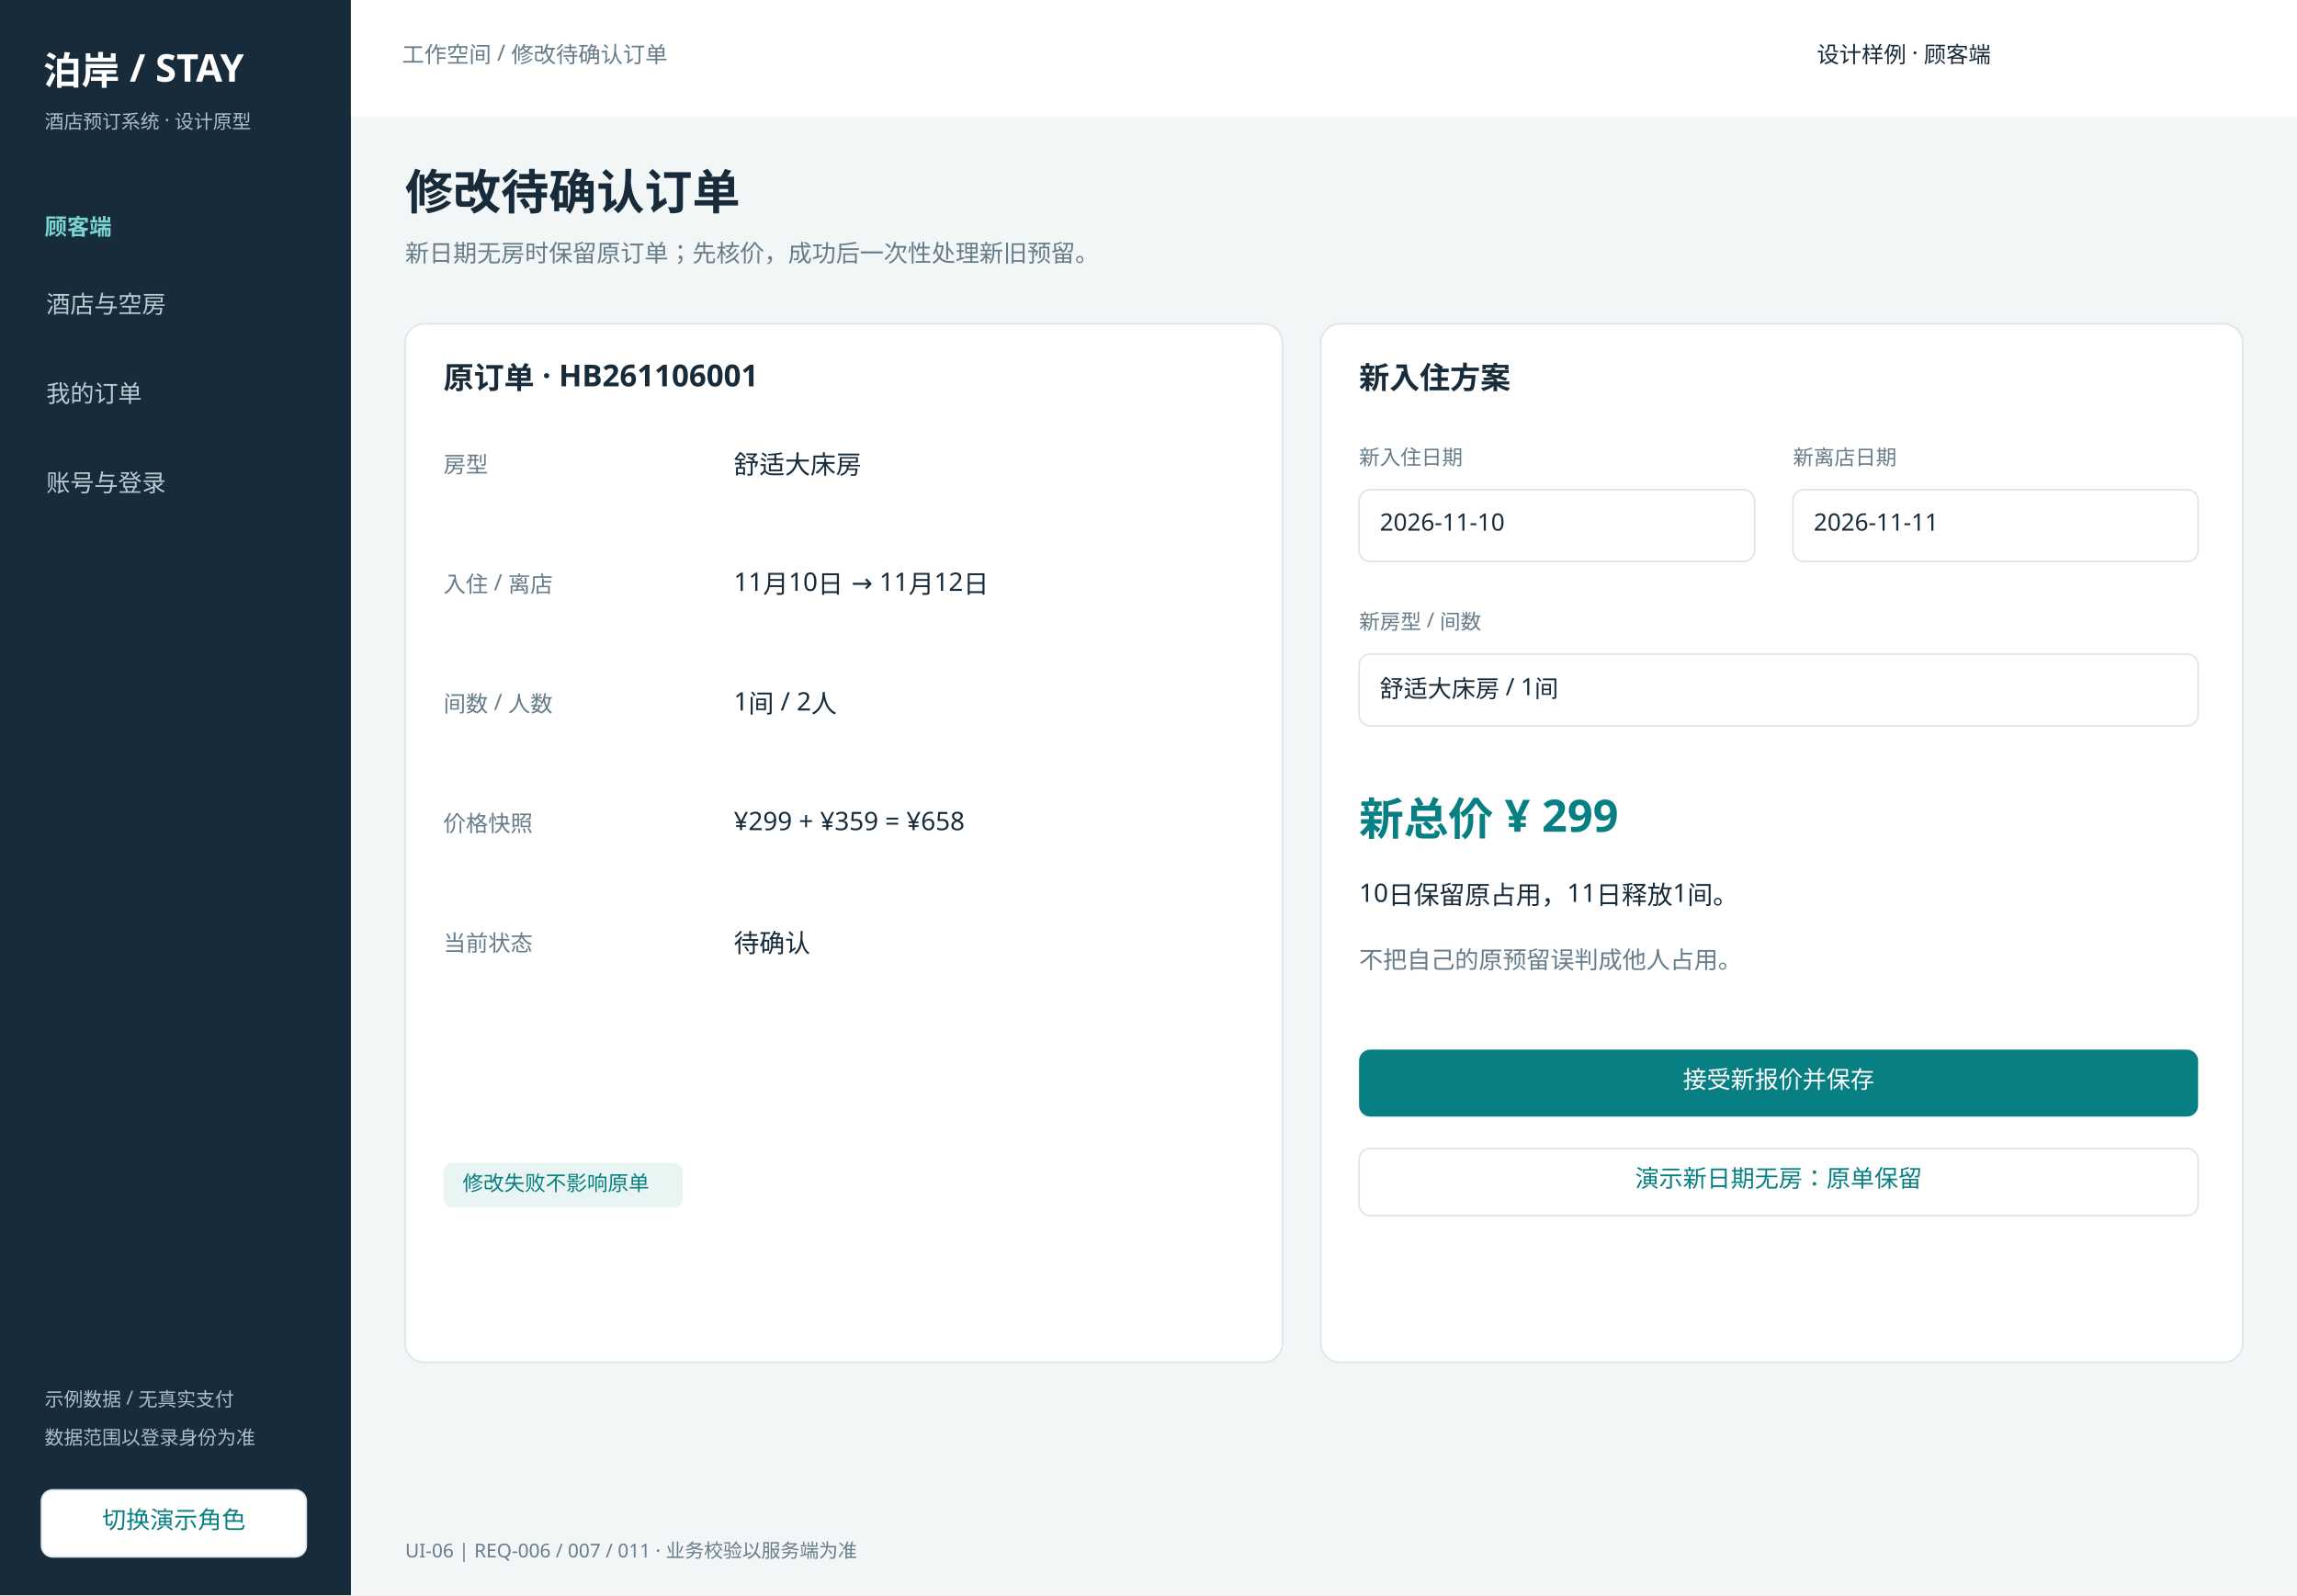
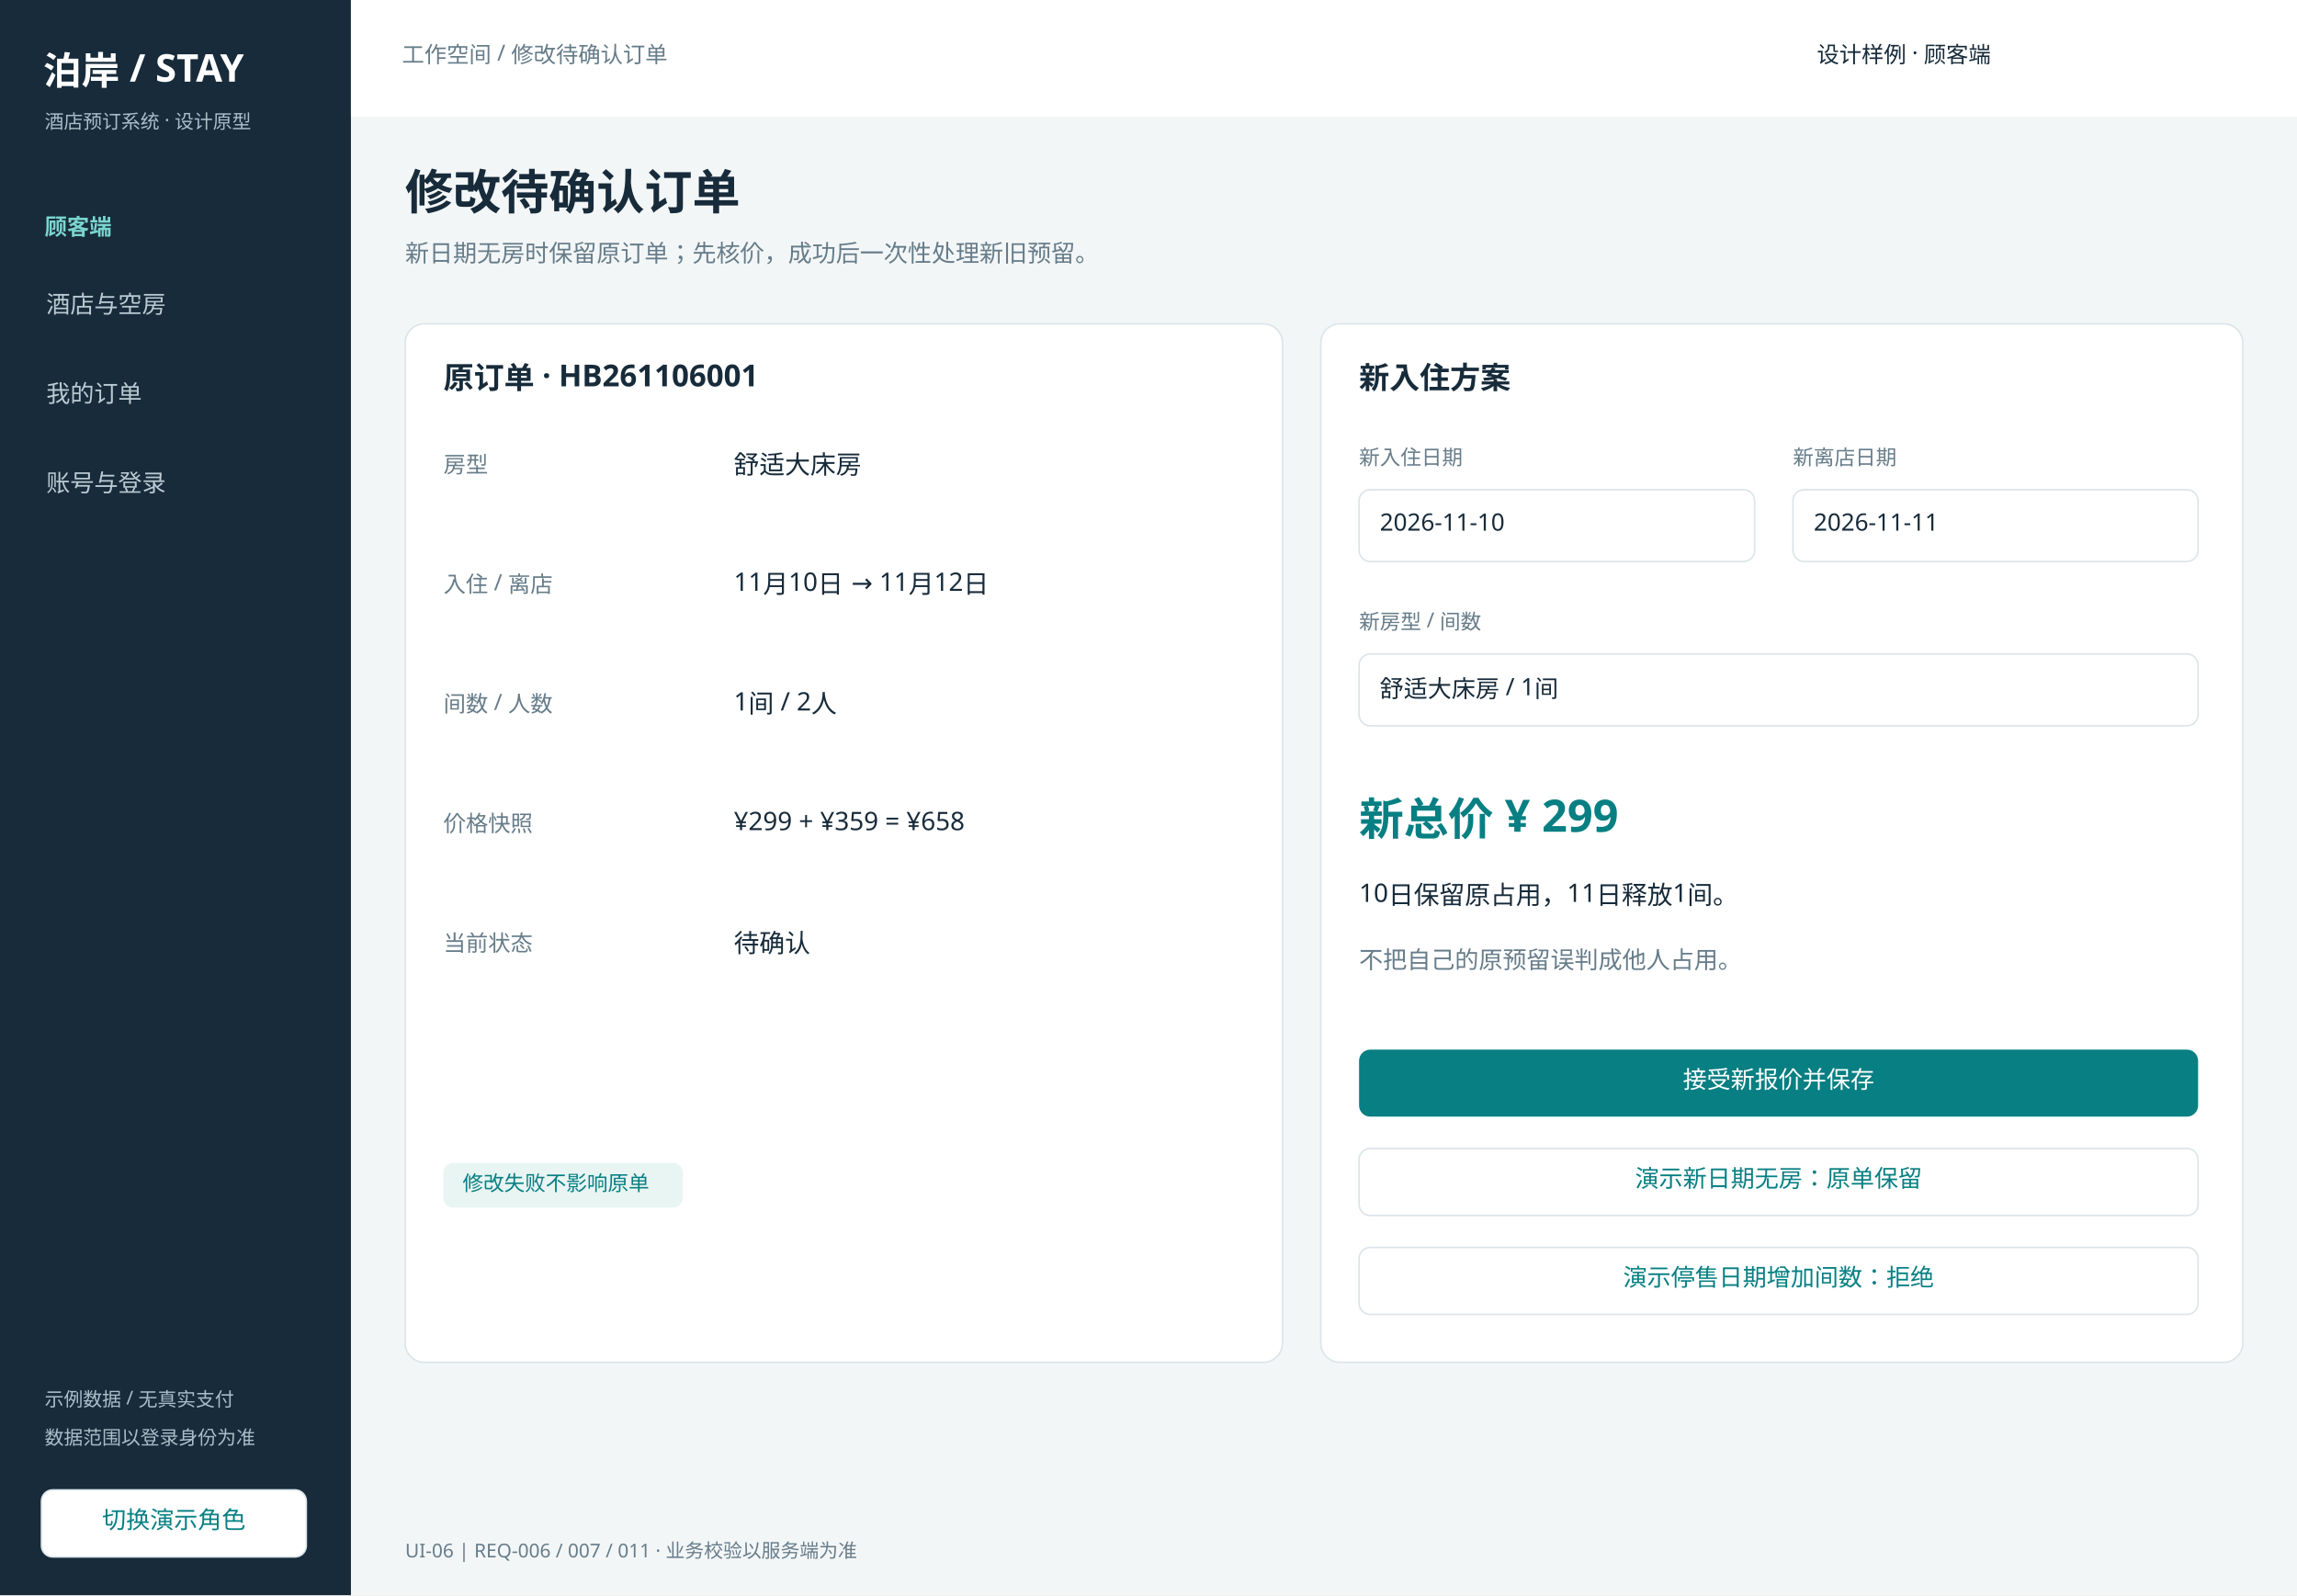
<svg xmlns="http://www.w3.org/2000/svg" width="1440" height="1000" viewBox="0 0 1440 1000">
  <style>text{font-family:"Microsoft YaHei",sans-serif;dominant-baseline:text-before-edge}</style>
  <rect x="0" y="0" width="1440" height="1000" rx="0" fill="#F3F6F7" stroke="none" />
  <rect x="0" y="0" width="220" height="1000" rx="0" fill="#172B3A" stroke="none" />
  <text x="27" y="32" font-size="24" fill="#FFFFFF" font-weight="700">泊岸 / STAY</text>
  <text x="28" y="70" font-size="12" fill="#A9BEC9" font-weight="400">酒店预订系统 · 设计原型</text>
  <text x="28" y="135" font-size="14" fill="#7AD5D0" font-weight="700">顾客端</text>
  <text x="29" y="183" font-size="15" fill="#BACBD3" font-weight="400">酒店与空房</text>
  <text x="29" y="239" font-size="15" fill="#BACBD3" font-weight="400">我的订单</text>
  <text x="29" y="295" font-size="15" fill="#BACBD3" font-weight="400">账号与登录</text>
  <text x="28" y="871" font-size="12" fill="#A9BEC9" font-weight="400">示例数据 / 无真实支付</text>
  <text x="28" y="895" font-size="12" fill="#A9BEC9" font-weight="400">数据范围以登录身份为准</text>
  <rect x="26" y="934" width="166" height="42" rx="7" fill="#FFFFFF" stroke="#DCE5E9" />
  <text x="64.0" y="945" font-size="15" fill="#087F82" font-weight="400">切换演示角色</text>
  <rect x="220" y="0" width="1220" height="73" rx="0" fill="#FFFFFF" stroke="none" />
  <text x="252" y="27" font-size="14" fill="#667C89" font-weight="400">工作空间   /   修改待确认订单</text>
  <text x="1139" y="27" font-size="14" fill="#172B3A" font-weight="400">设计样例  ·  顾客端</text>
  <text x="254" y="105" font-size="30" fill="#172B3A" font-weight="700">修改待确认订单</text>
  <text x="254" y="151" font-size="15" fill="#667C89" font-weight="400">新日期无房时保留原订单；先核价，成功后一次性处理新旧预留。</text>
  <text x="254" y="967" font-size="12" fill="#667C89" font-weight="400">UI-06  |  REQ-006 / 007 / 011   ·   业务校验以服务端为准</text>
  <rect x="254" y="203" width="550" height="651" rx="12" fill="#FFFFFF" stroke="#DCE5E9" />
  <text x="278" y="227" font-size="19" fill="#172B3A" font-weight="700">原订单 · HB261106001</text>
  <text x="278" y="284" font-size="14" fill="#667C89" font-weight="400">房型</text>
  <text x="460" y="283" font-size="16" fill="#172B3A" font-weight="400">舒适大床房</text>
  <text x="278" y="359" font-size="14" fill="#667C89" font-weight="400">入住 / 离店</text>
  <text x="460" y="358" font-size="16" fill="#172B3A" font-weight="400">11月10日 → 11月12日</text>
  <text x="278" y="434" font-size="14" fill="#667C89" font-weight="400">间数 / 人数</text>
  <text x="460" y="433" font-size="16" fill="#172B3A" font-weight="400">1间 / 2人</text>
  <text x="278" y="509" font-size="14" fill="#667C89" font-weight="400">价格快照</text>
  <text x="460" y="508" font-size="16" fill="#172B3A" font-weight="400">¥299 + ¥359 = ¥658</text>
  <text x="278" y="584" font-size="14" fill="#667C89" font-weight="400">当前状态</text>
  <text x="460" y="583" font-size="16" fill="#172B3A" font-weight="400">待确认</text>
  <rect x="278" y="729" width="150" height="28" rx="6" fill="#E8F5F2" stroke="none" />
  <text x="290" y="735" font-size="13" fill="#087F82" font-weight="400">修改失败不影响原单</text>
  <rect x="828" y="203" width="578" height="651" rx="12" fill="#FFFFFF" stroke="#DCE5E9" />
  <text x="852" y="227" font-size="19" fill="#172B3A" font-weight="700">新入住方案</text>
  <text x="852" y="280" font-size="13" fill="#667C89" font-weight="400">新入住日期</text>
  <rect x="852" y="307" width="248" height="45" rx="7" fill="#FFFFFF" stroke="#DCE5E9" />
  <text x="865" y="321" font-size="15" fill="#172B3A" font-weight="400">2026-11-10</text>
  <text x="1124" y="280" font-size="13" fill="#667C89" font-weight="400">新离店日期</text>
  <rect x="1124" y="307" width="254" height="45" rx="7" fill="#FFFFFF" stroke="#DCE5E9" />
  <text x="1137" y="321" font-size="15" fill="#172B3A" font-weight="400">2026-11-11</text>
  <text x="852" y="383" font-size="13" fill="#667C89" font-weight="400">新房型 / 间数</text>
  <rect x="852" y="410" width="526" height="45" rx="7" fill="#FFFFFF" stroke="#DCE5E9" />
  <text x="865" y="424" font-size="15" fill="#172B3A" font-weight="400">舒适大床房 / 1间</text>
  <text x="852" y="499" font-size="28" fill="#087F82" font-weight="700">新总价  ¥ 299</text>
  <text x="852" y="553" font-size="16" fill="#172B3A" font-weight="400">10日保留原占用，11日释放1间。</text>
  <text x="852" y="594" font-size="15" fill="#667C89" font-weight="400">不把自己的原预留误判成他人占用。</text>
  <rect x="852" y="658" width="526" height="42" rx="7" fill="#087F82" stroke="none" />
  <text x="1055.0" y="669" font-size="15" fill="#FFFFFF" font-weight="400">接受新报价并保存</text>
  <rect x="852" y="720" width="526" height="42" rx="7" fill="#FFFFFF" stroke="#DCE5E9" />
  <text x="1025.0" y="731" font-size="15" fill="#087F82" font-weight="400">演示新日期无房：原单保留</text>
+   <rect x="852" y="782" width="526" height="42" rx="7" fill="#FFFFFF" stroke="#DCE5E9" />
+   <text x="1017.5" y="793" font-size="15" fill="#087F82" font-weight="400">演示停售日期增加间数：拒绝</text>
</svg>
